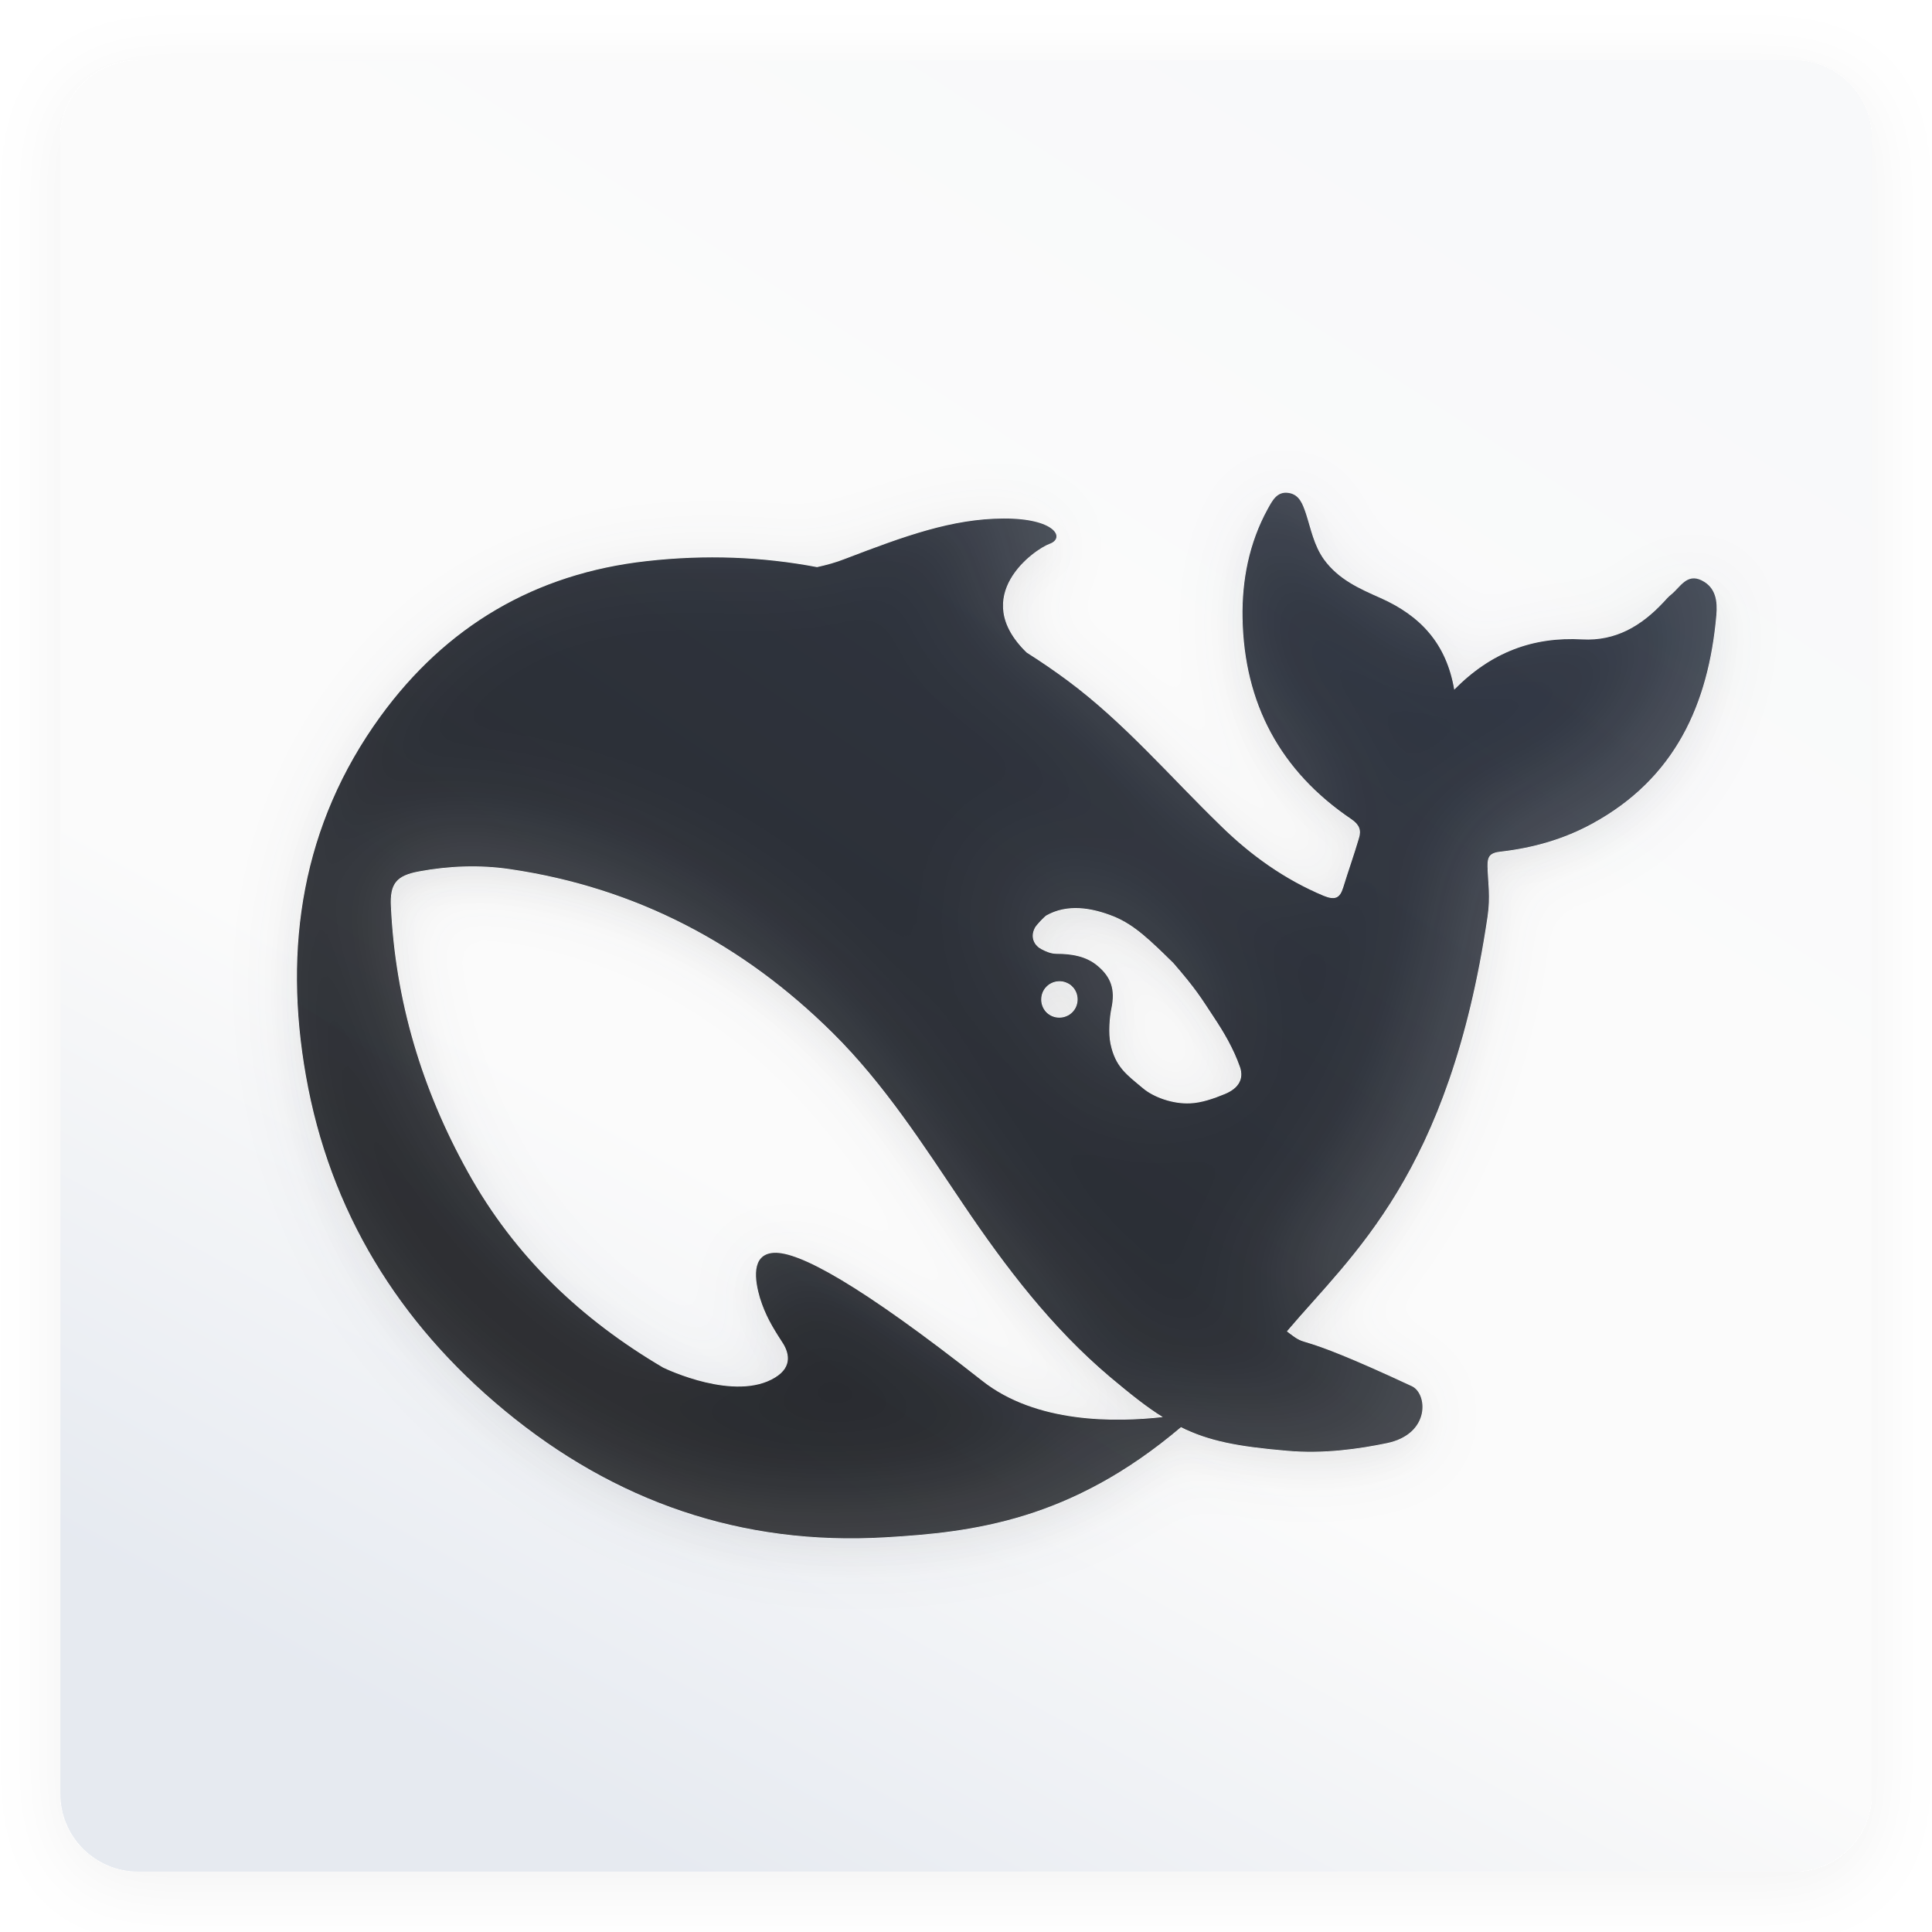
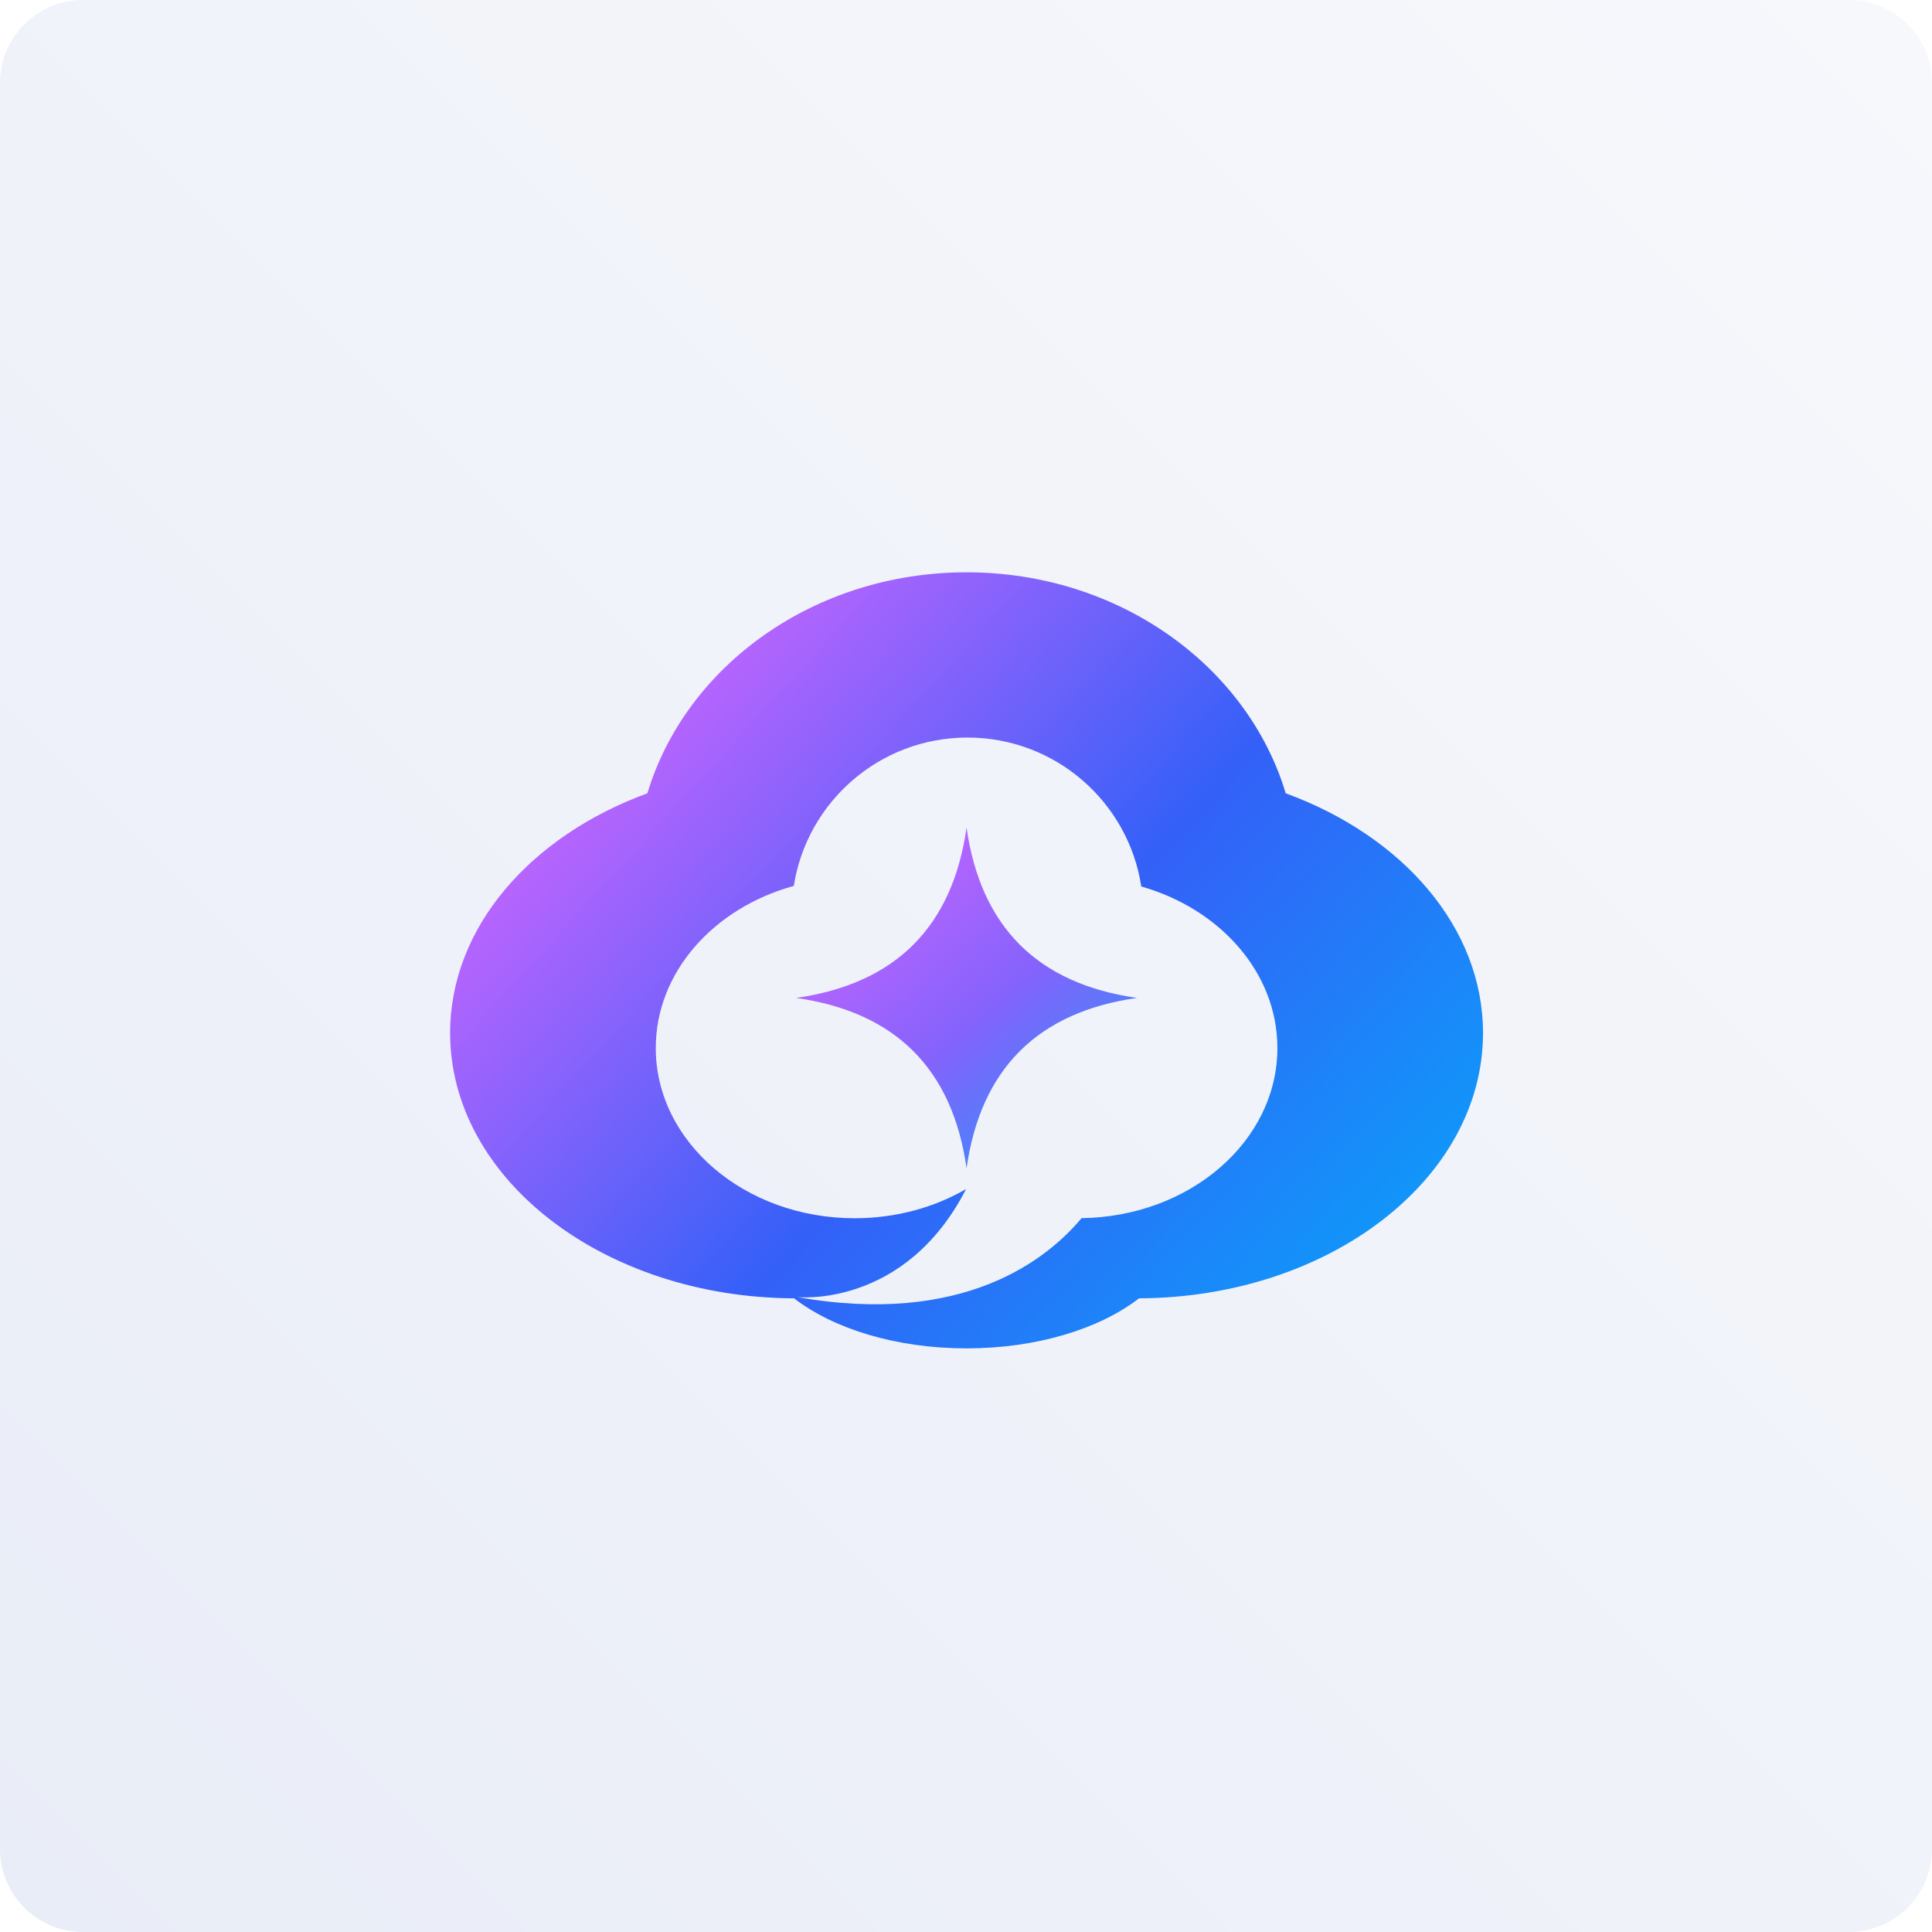
<svg xmlns="http://www.w3.org/2000/svg" width="1024" height="1024" viewBox="0 0 1024 1024" fill="none">
-   <g transform="translate(32 32) scale(0.9375) translate(-40 -32)">
-     <g filter="url(#filter0_d_1637_371)">
-       <rect rx="44" width="1024" height="1024" transform="translate(40 32)" fill="#FBFBFB" />
-       <rect rx="44" width="1024" height="1024" transform="translate(40 32)" fill="url(#paint0_linear_1637_371)" fill-opacity="0.4" />
-       <rect rx="44" width="1024" height="1024" transform="translate(40 32)" fill="url(#paint1_linear_1637_371)" fill-opacity="0.8" />
-       <g filter="url(#filter1_ddi_1637_371)">
-         <path d="M968.002 326.025C959.5 321.85 955.842 329.804 950.865 333.835C949.162 335.143 947.722 336.834 946.283 338.393C933.859 351.673 919.336 360.407 900.376 359.363C872.649 357.804 848.963 366.525 828.035 387.759C823.586 361.583 808.812 345.951 786.313 335.936C774.536 330.729 762.64 325.51 754.401 314.186C748.645 306.112 747.074 297.127 744.195 288.274C742.36 282.936 740.538 277.465 734.385 276.554C727.718 275.51 725.103 281.112 722.476 285.803C712.006 304.95 707.952 326.039 708.349 347.405C709.26 395.463 729.54 433.742 769.823 460.962C774.404 464.094 775.579 467.212 774.14 471.771C771.394 481.153 768.119 490.257 765.241 499.639C763.406 505.624 760.66 506.933 754.256 504.329C732.154 495.08 713.049 481.417 696.175 464.874C667.524 437.138 641.633 406.536 609.325 382.566C601.733 376.964 594.154 371.758 586.298 366.802C553.33 334.773 590.616 308.464 599.251 305.333C608.282 302.082 602.393 290.877 573.214 291.009C544.048 291.141 517.364 300.906 483.353 313.935C478.389 315.891 473.147 317.318 467.786 318.494C436.917 312.64 404.873 311.332 371.377 315.111C308.332 322.141 257.975 351.964 220.953 402.876C176.471 464.081 166.014 533.624 178.835 606.153C192.302 682.594 231.291 745.887 291.194 795.372C353.328 846.68 424.876 871.813 506.498 866.99C556.076 864.122 611.279 857.489 673.532 804.74C689.23 812.55 705.708 815.681 733.052 818.02C754.111 819.976 774.391 816.976 790.076 813.726C814.674 808.519 812.971 785.726 804.072 781.564C731.995 747.962 747.826 761.638 733.435 750.565C770.06 707.198 825.263 662.139 846.85 516.156C848.553 504.567 847.114 497.273 846.85 487.892C846.718 482.157 848.025 479.95 854.574 479.303C872.623 477.215 890.156 472.273 906.238 463.42C952.938 437.892 971.765 395.965 976.215 345.7C976.875 338.01 976.083 330.069 967.976 326.039L968.002 326.025ZM561.067 778.432C491.222 723.477 457.343 705.374 443.347 706.154C430.263 706.933 432.626 721.918 435.505 731.682C438.515 741.315 442.436 747.962 447.929 756.418C451.718 762.021 454.346 770.345 444.14 776.609C421.641 790.549 382.533 771.918 380.698 771.006C335.174 744.182 297.109 708.757 270.293 660.316C244.389 613.698 229.35 563.685 226.868 510.302C226.208 497.406 230.01 492.847 242.831 490.508C259.704 487.376 277.106 486.729 293.98 489.2C365.264 499.625 425.959 531.523 476.844 582.052C505.878 610.831 527.861 645.213 550.491 678.815C574.561 714.492 600.452 748.49 633.42 776.358C645.066 786.122 654.348 793.548 663.247 799.019C636.431 802.018 591.698 802.666 561.08 778.445L561.067 778.432ZM594.55 562.905C594.55 557.171 599.132 552.625 604.888 552.625C606.195 552.625 607.371 552.876 608.414 553.273C609.853 553.801 611.16 554.581 612.203 555.744C614.038 557.567 615.081 560.17 615.081 562.905C615.081 568.64 610.5 573.185 604.743 573.185C598.987 573.185 594.537 568.627 594.537 562.905H594.55ZM698.539 616.301C691.871 619.037 685.19 621.375 678.787 621.64C668.845 622.155 657.992 618.125 652.103 613.17C642.953 605.479 636.404 601.185 633.658 587.773C632.483 582.039 633.13 573.185 634.186 568.111C636.536 557.171 633.922 550.141 626.212 543.759C619.927 538.553 611.952 537.112 603.185 537.112C599.911 537.112 596.914 535.685 594.682 534.509C591.025 532.686 588.015 528.127 590.893 522.525C591.804 520.701 596.254 516.275 597.297 515.495C609.206 508.716 622.937 510.936 635.625 516.01C647.403 520.833 656.288 529.686 669.109 542.186C682.193 557.289 684.543 561.465 692.003 572.789C697.892 581.642 703.252 590.759 706.909 601.185C709.128 607.699 706.249 613.038 698.539 616.288V616.301Z" fill="url(#paint2_linear_1637_371)" fill-opacity="0.9" />
-       </g>
-     </g>
-   </g>
  <defs>
-     <filter id="filter0_d_1637_371" x="-8" y="-16" width="1120" height="1120" filterUnits="userSpaceOnUse" color-interpolation-filters="sRGB">
-       <feFlood flood-opacity="0" result="BackgroundImageFix" />
-       <feColorMatrix in="SourceAlpha" type="matrix" values="0 0 0 0 0 0 0 0 0 0 0 0 0 0 0 0 0 0 127 0" result="hardAlpha" />
-       <feOffset dy="8" />
-       <feGaussianBlur stdDeviation="20" />
-       <feComposite in2="hardAlpha" operator="out" />
-       <feColorMatrix type="matrix" values="0 0 0 0 0 0 0 0 0 0 0 0 0 0 0 0 0 0 0.05 0" />
-       <feBlend mode="normal" in2="BackgroundImageFix" result="effect1_dropShadow_1637_371" />
-       <feBlend mode="normal" in="BackgroundImageFix" in2="effect1_dropShadow_1637_371" result="BackgroundImageFix" />
-       <feBlend mode="normal" in="SourceGraphic" in2="BackgroundImageFix" result="shape" />
-     </filter>
-     <filter id="filter1_ddi_1637_371" x="133.744" y="240.427" width="882.652" height="671.147" filterUnits="userSpaceOnUse" color-interpolation-filters="sRGB">
-       <feFlood flood-opacity="0" result="BackgroundImageFix" />
-       <feColorMatrix in="SourceAlpha" type="matrix" values="0 0 0 0 0 0 0 0 0 0 0 0 0 0 0 0 0 0 127 0" result="hardAlpha" />
-       <feOffset dy="4" />
-       <feGaussianBlur stdDeviation="20" />
-       <feComposite in2="hardAlpha" operator="out" />
-       <feColorMatrix type="matrix" values="0 0 0 0 0.176 0 0 0 0 0.192 0 0 0 0 0.231 0 0 0 0.08 0" />
-       <feBlend mode="normal" in2="BackgroundImageFix" result="effect1_dropShadow_1637_371" />
-       <feColorMatrix in="SourceAlpha" type="matrix" values="0 0 0 0 0 0 0 0 0 0 0 0 0 0 0 0 0 0 127 0" result="hardAlpha" />
-       <feOffset dy="8" />
-       <feGaussianBlur stdDeviation="8" />
-       <feComposite in2="hardAlpha" operator="out" />
-       <feColorMatrix type="matrix" values="0 0 0 0 0.173 0 0 0 0 0.188 0 0 0 0 0.224 0 0 0 0.04 0" />
-       <feBlend mode="normal" in2="effect1_dropShadow_1637_371" result="effect2_dropShadow_1637_371" />
-       <feBlend mode="normal" in="SourceGraphic" in2="BackgroundImageFix" result="shape" />
-       <feColorMatrix in="SourceAlpha" type="matrix" values="0 0 0 0 0 0 0 0 0 0 0 0 0 0 0 0 0 0 127 0" result="hardAlpha" />
-       <feOffset dx="-16" dy="-20" />
-       <feGaussianBlur stdDeviation="30" />
-       <feComposite in2="hardAlpha" operator="arithmetic" k2="-1" k3="1" />
-       <feColorMatrix type="matrix" values="0 0 0 0 1 0 0 0 0 1 0 0 0 0 1 0 0 0 0.15 0" />
-       <feBlend mode="normal" in2="shape" result="effect3_innerShadow_1637_371" />
-       <feBlend mode="normal" in="effect3_innerShadow_1637_371" in2="effect2_dropShadow_1637_371" result="effect3_innerShadow_1637_371" />
-     </filter>
-     <linearGradient id="paint0_linear_1637_371" x1="973.58" y1="1.59609e-05" x2="378.123" y2="917.86" gradientUnits="userSpaceOnUse">
-       <stop offset="0.142" stop-color="#D4DBE9" />
-       <stop offset="0.486" stop-color="#FBFBFB" />
+     <linearGradient id="bg" x1="1024" y1="0" x2="0" y2="1024" gradientUnits="userSpaceOnUse">
+       <stop stop-color="#F7F8FC" />
+       <stop offset="1" stop-color="#E9EDF7" />
    </linearGradient>
-     <linearGradient id="paint1_linear_1637_371" x1="603.371" y1="445.063" x2="239.356" y2="1111.41" gradientUnits="userSpaceOnUse">
-       <stop offset="0.363" stop-color="#FBFBFB" />
-       <stop offset="0.83" stop-color="#E1E6EE" />
+     <linearGradient id="cloud" x1="47" y1="40" x2="12" y2="8" gradientUnits="userSpaceOnUse">
+       <stop stop-color="#07A5F9" />
+       <stop offset="0.5" stop-color="#3460F8" />
+       <stop offset="1" stop-color="#D365FF" />
    </linearGradient>
-     <linearGradient id="paint2_linear_1637_371" x1="849.855" y1="39.085" x2="331.636" y2="802.645" gradientUnits="userSpaceOnUse">
-       <stop offset="0.086" stop-color="#1C2434" />
-       <stop offset="1" stop-color="#0F1115" />
+     <linearGradient id="spark" x1="34" y1="34" x2="20" y2="18" gradientUnits="userSpaceOnUse">
+       <stop stop-color="#07A5F9" />
+       <stop offset="0.5" stop-color="#8463FC" />
+       <stop offset="1" stop-color="#D365FF" />
    </linearGradient>
  </defs>
+   <rect width="1024" height="1024" rx="44" fill="url(#bg)" />
+   <g transform="translate(205 205) scale(12.28)">
+     <path d="M25.024 8.008C31.605 8.008 37.144 12.049 38.8 17.546C43.834 19.387 47.314 23.327 47.315 27.891C47.315 34.195 40.676 39.309 32.469 39.344C30.771 40.655 28.068 41.504 25.024 41.504C21.98 41.504 19.277 40.656 17.579 39.344C9.373 39.308 2.734 34.195 2.734 27.891C2.735 23.327 6.214 19.387 11.248 17.546C12.904 12.049 18.444 8.008 25.024 8.008ZM25.064 15.14C21.274 15.14 18.133 17.916 17.568 21.544C14.112 22.494 11.611 25.266 11.61 28.539C11.61 32.597 15.454 35.887 20.196 35.887C21.978 35.887 23.632 35.422 25.004 34.627C22.353 39.794 17.721 39.29 17.721 39.29C24.883 40.553 28.49 37.674 29.988 35.883C34.668 35.821 38.44 32.558 38.44 28.539C38.439 25.293 35.977 22.54 32.565 21.568C32.01 17.929 28.864 15.14 25.064 15.14Z" fill="url(#cloud)" />
+     <path d="M22.726 24.081C23.951 22.856 24.718 21.173 25.024 19.03C25.331 21.173 26.098 22.856 27.324 24.082C28.55 25.306 30.236 26.071 32.382 26.378C30.236 26.684 28.55 27.449 27.323 28.674C26.098 29.899 25.331 31.582 25.024 33.725C24.718 31.582 23.951 29.899 22.725 28.673C21.499 27.449 19.813 26.684 17.667 26.378C19.813 26.071 21.499 25.306 22.726 24.081Z" fill="url(#spark)" />
+   </g>
</svg>
